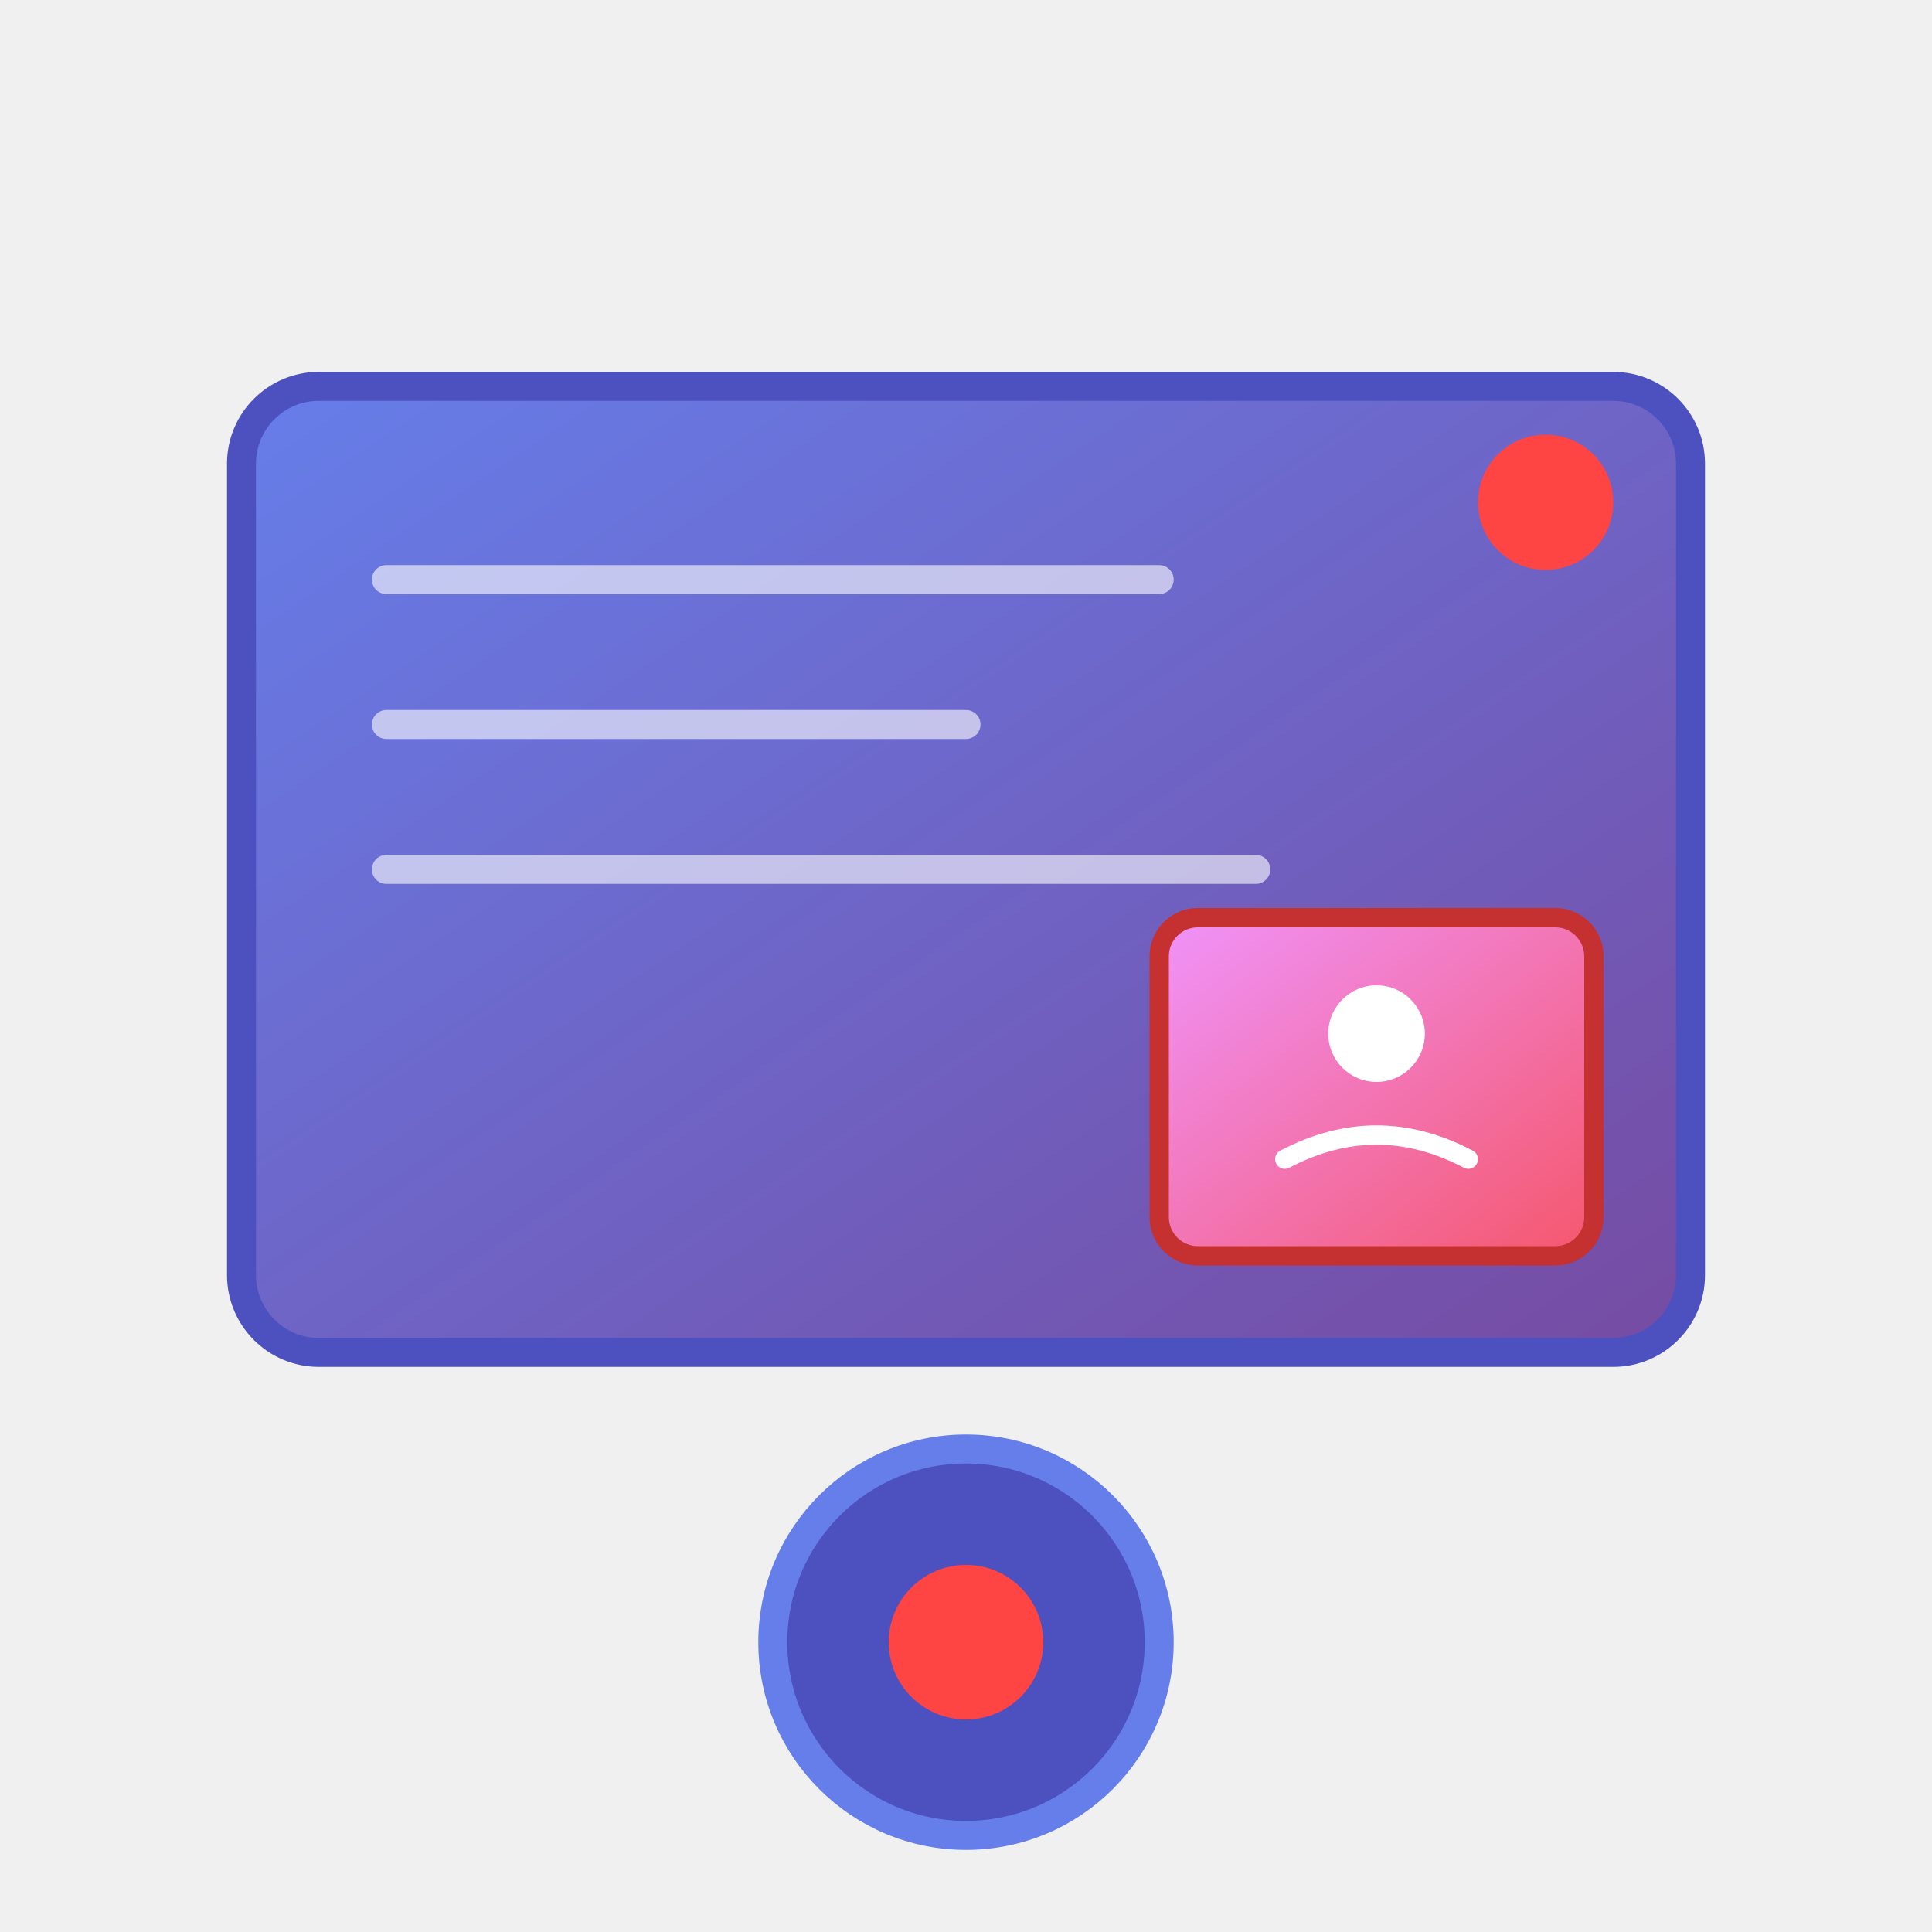
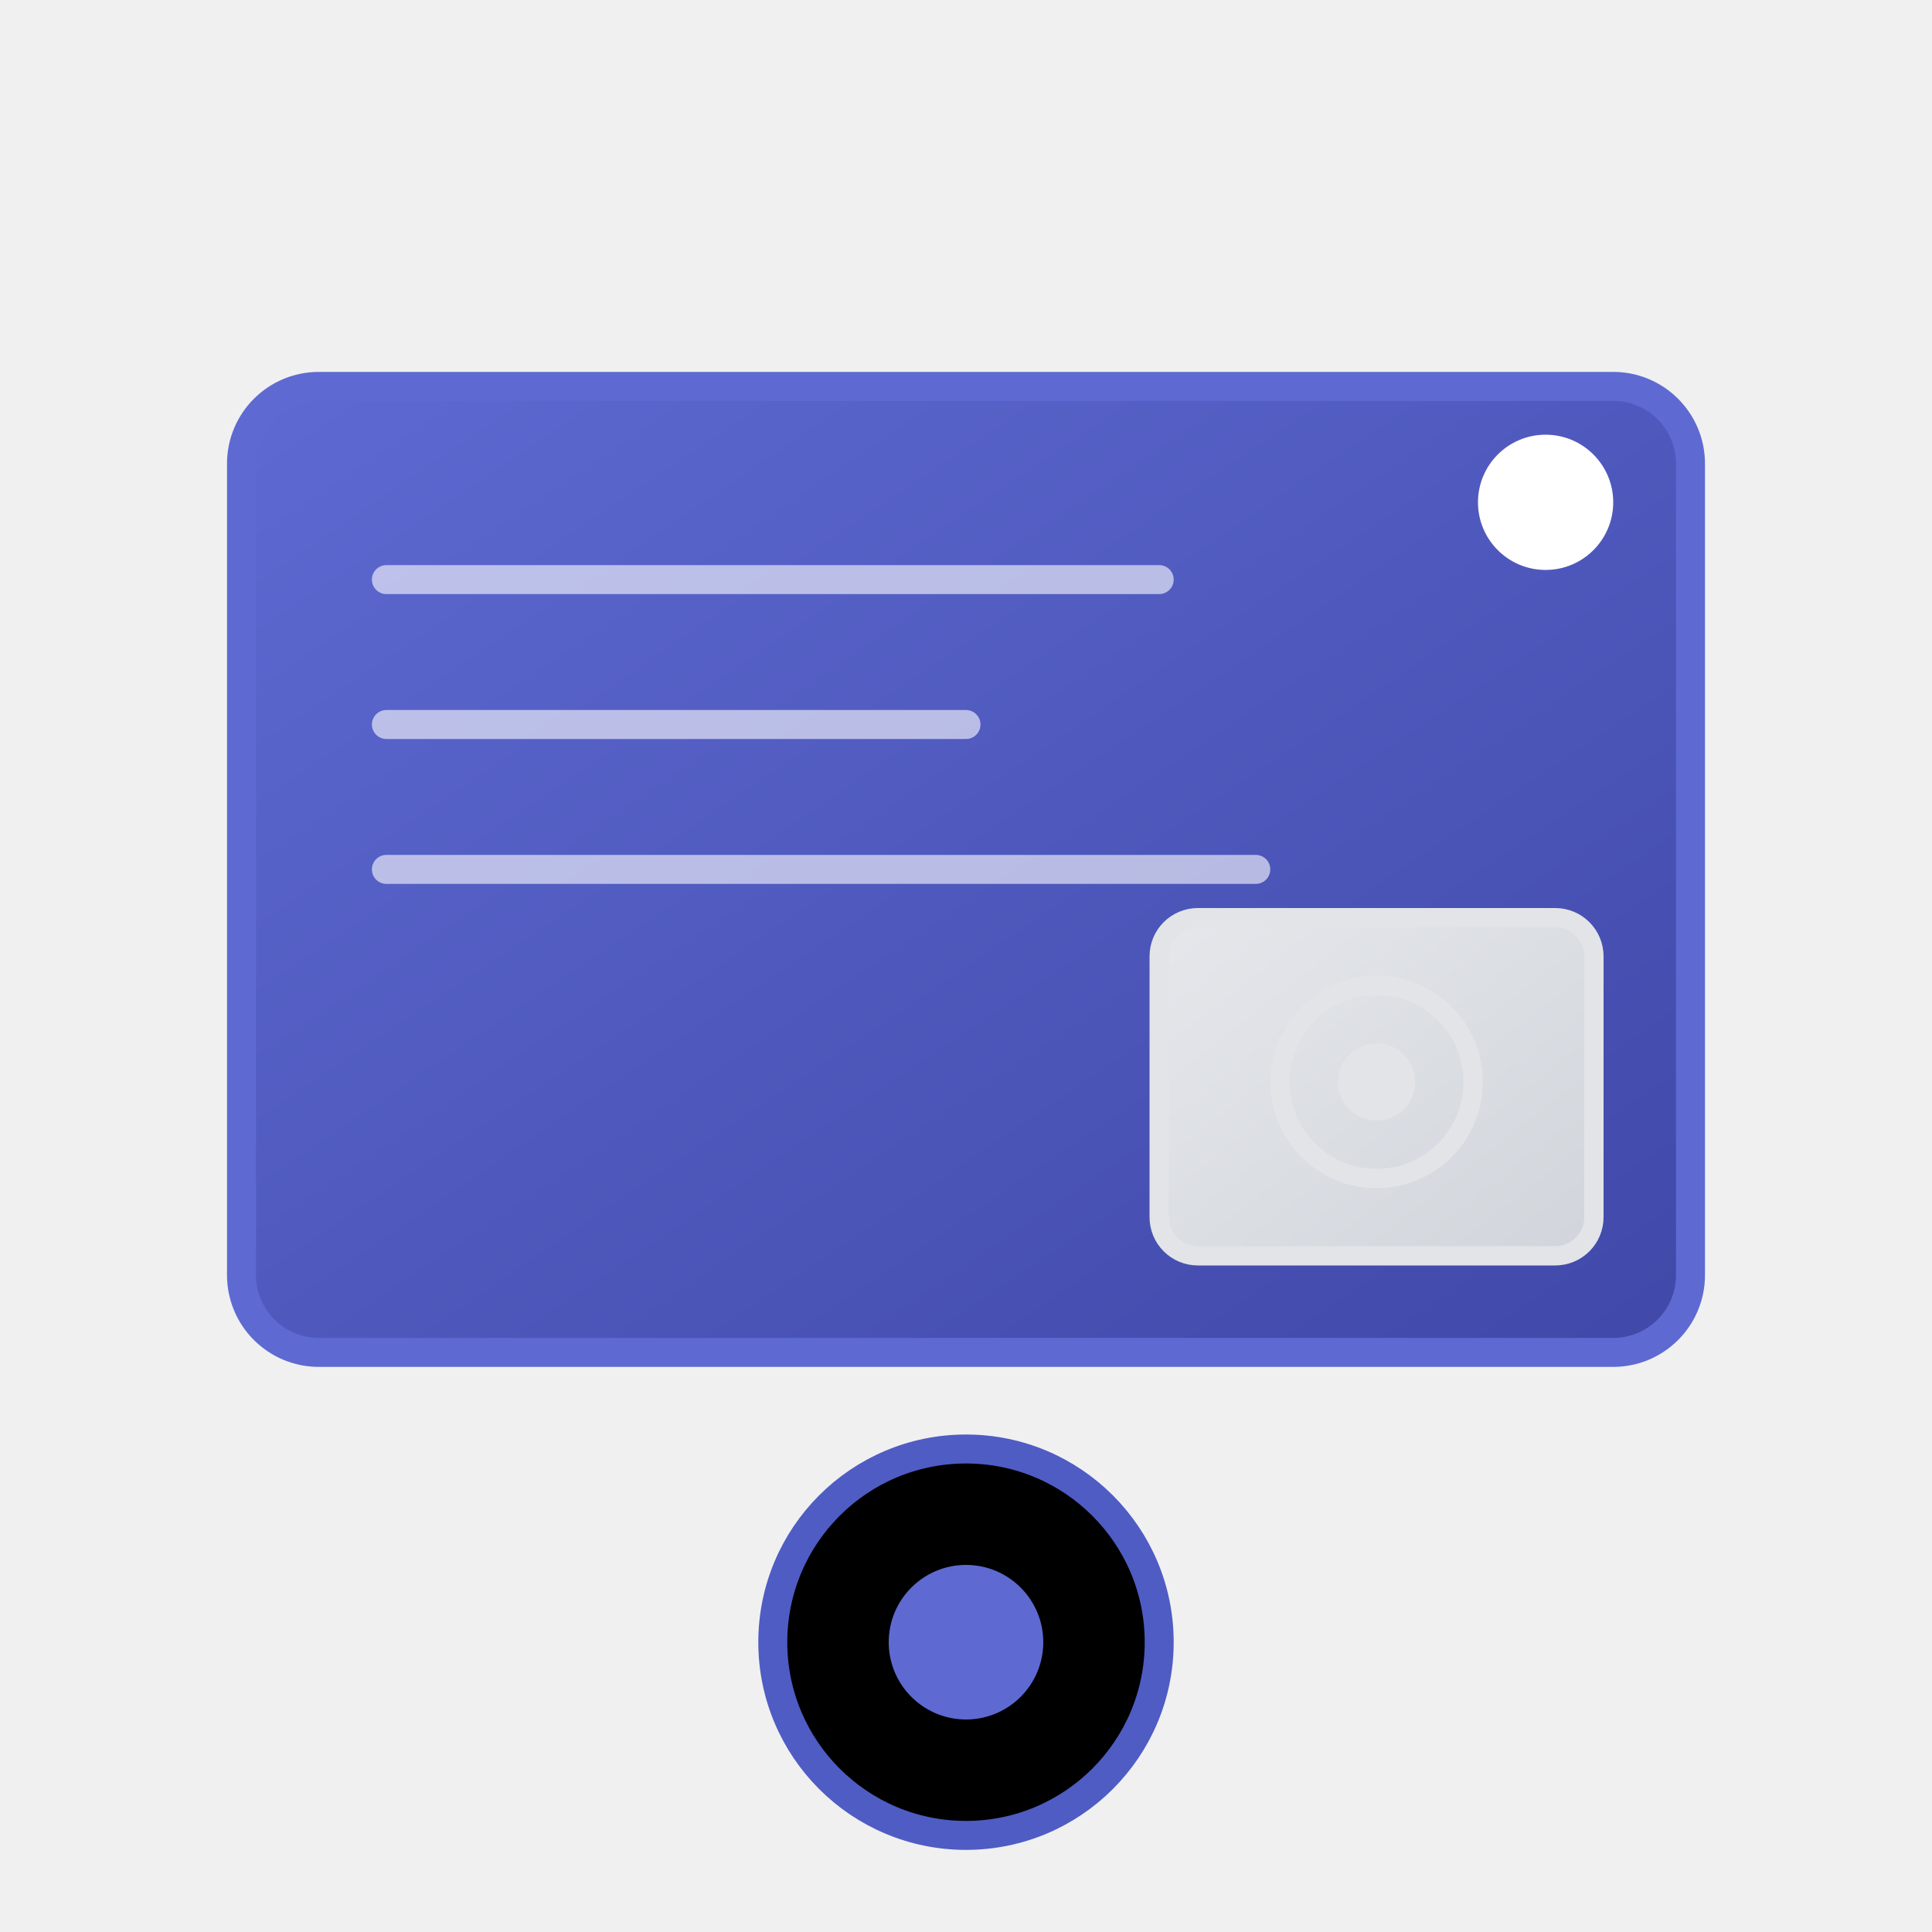
<svg xmlns="http://www.w3.org/2000/svg" viewBox="0 0 200 200" width="200" height="200">
  <defs>
    <linearGradient id="screenGradient" x1="0%" y1="0%" x2="100%" y2="100%">
-       <stop offset="0%" style="stop-color:#667eea;stop-opacity:1" />
-       <stop offset="100%" style="stop-color:#764ba2;stop-opacity:1" />
+       <stop offset="0%" style="stop-color:#5E6AD2;stop-opacity:1" />
+       <stop offset="100%" style="stop-color:#4048A8;stop-opacity:1" />
    </linearGradient>
    <linearGradient id="pipGradient" x1="0%" y1="0%" x2="100%" y2="100%">
-       <stop offset="0%" style="stop-color:#f093fb;stop-opacity:1" />
-       <stop offset="100%" style="stop-color:#f5576c;stop-opacity:1" />
+       <stop offset="0%" style="stop-color:#E5E7EB;stop-opacity:1" />
+       <stop offset="100%" style="stop-color:#D1D5DB;stop-opacity:1" />
    </linearGradient>
  </defs>
-   <rect x="25" y="40" width="150" height="100" rx="8" fill="url(#screenGradient)" stroke="#4c51bf" stroke-width="3" />
+   <rect x="25" y="40" width="150" height="100" rx="8" fill="url(#screenGradient)" stroke="#5E6AD2" stroke-width="3" />
  <line x1="40" y1="60" x2="120" y2="60" stroke="white" stroke-width="3" opacity="0.6" stroke-linecap="round" />
  <line x1="40" y1="75" x2="100" y2="75" stroke="white" stroke-width="3" opacity="0.6" stroke-linecap="round" />
  <line x1="40" y1="90" x2="130" y2="90" stroke="white" stroke-width="3" opacity="0.6" stroke-linecap="round" />
-   <rect x="120" y="95" width="45" height="35" rx="4" fill="url(#pipGradient)" stroke="#c53030" stroke-width="2" />
-   <circle cx="142.5" cy="107" r="5" fill="white" />
-   <path d="M 133 120 Q 142.5 115 152 120" stroke="white" stroke-width="2" fill="none" stroke-linecap="round" />
-   <circle cx="160" cy="52" r="7" fill="#ff4444">
+   <rect x="120" y="95" width="45" height="35" rx="4" fill="url(#pipGradient)" stroke="#E2E4E8" stroke-width="2" />
+   <circle cx="142.5" cy="112" r="10" fill="none" stroke="#E2E4E8" stroke-width="2" stroke-linecap="round" />
+   <circle cx="142.5" cy="112" r="4" fill="#E2E4E8" />
+   <circle cx="160" cy="52" r="7" fill="#FFFFFF">
    <animate attributeName="opacity" values="1;0.3;1" dur="1.5s" repeatCount="indefinite" />
  </circle>
-   <circle cx="100" cy="170" r="20" fill="#4c51bf" stroke="#667eea" stroke-width="3" />
-   <circle cx="100" cy="170" r="8" fill="#ff4444" />
+   <circle cx="100" cy="170" r="20" fill="currenColor" stroke="#4F5CC4" stroke-width="3" />
+   <circle cx="100" cy="170" r="8" fill="#5E6AD2" />
</svg>
